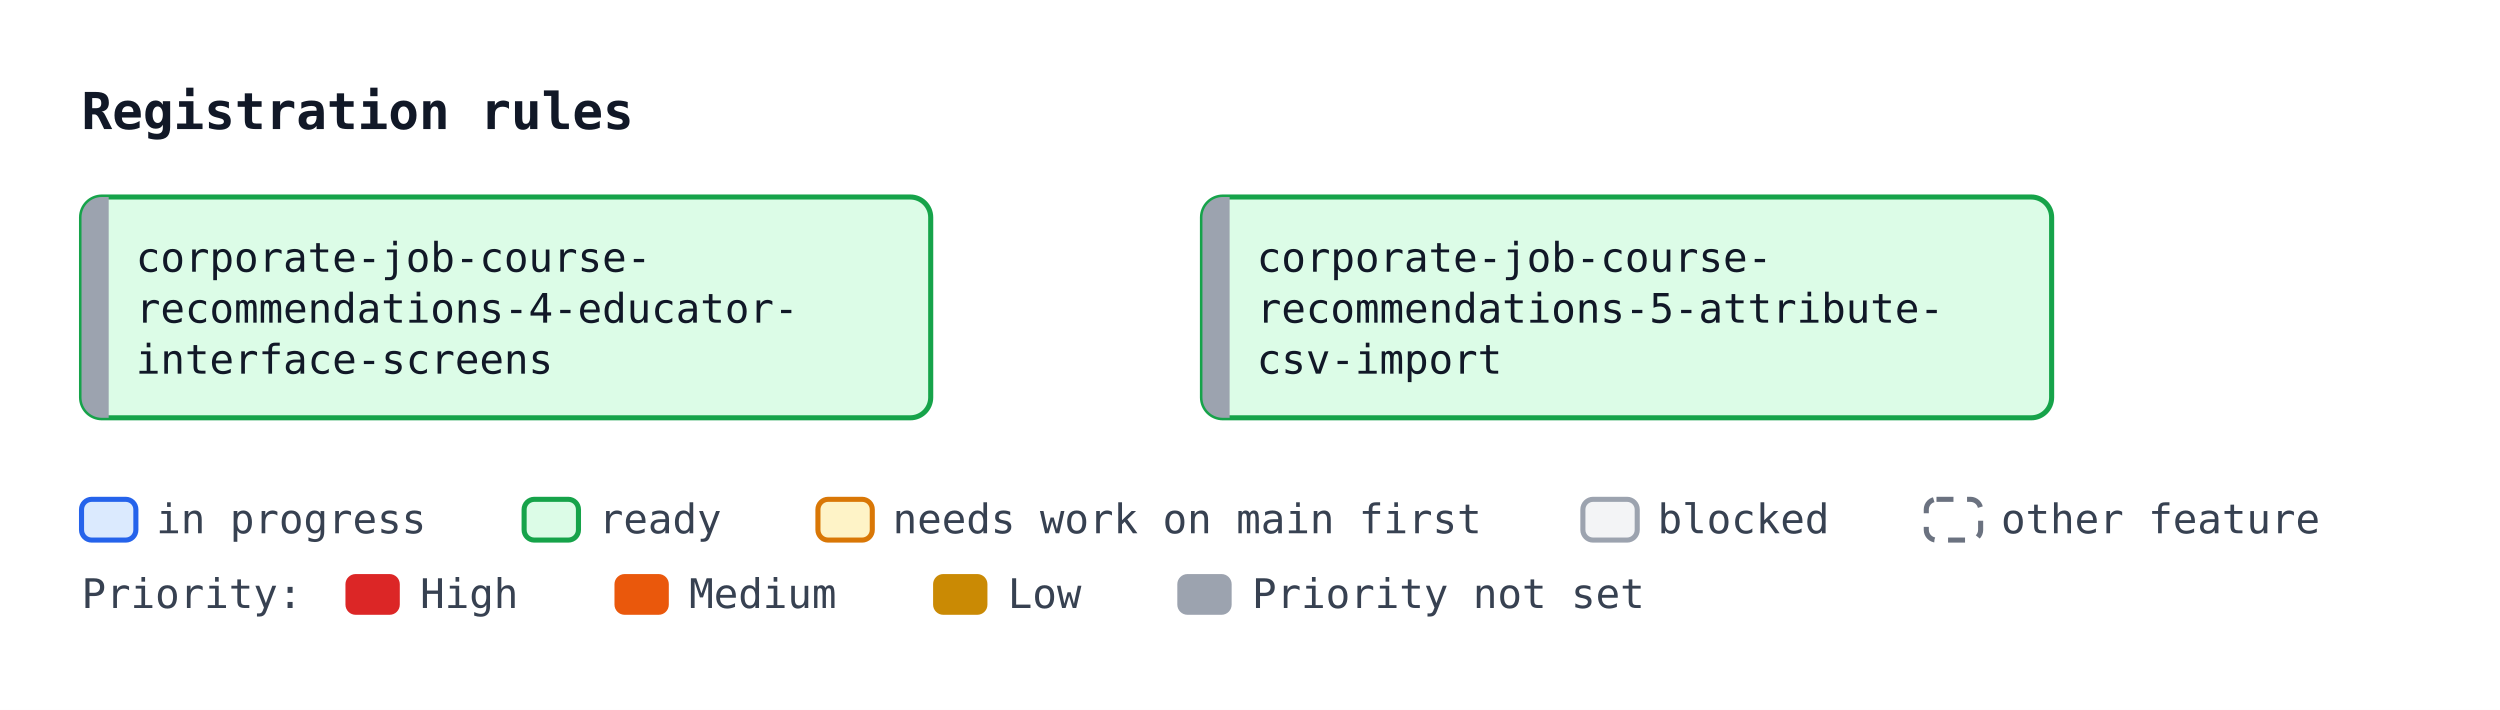
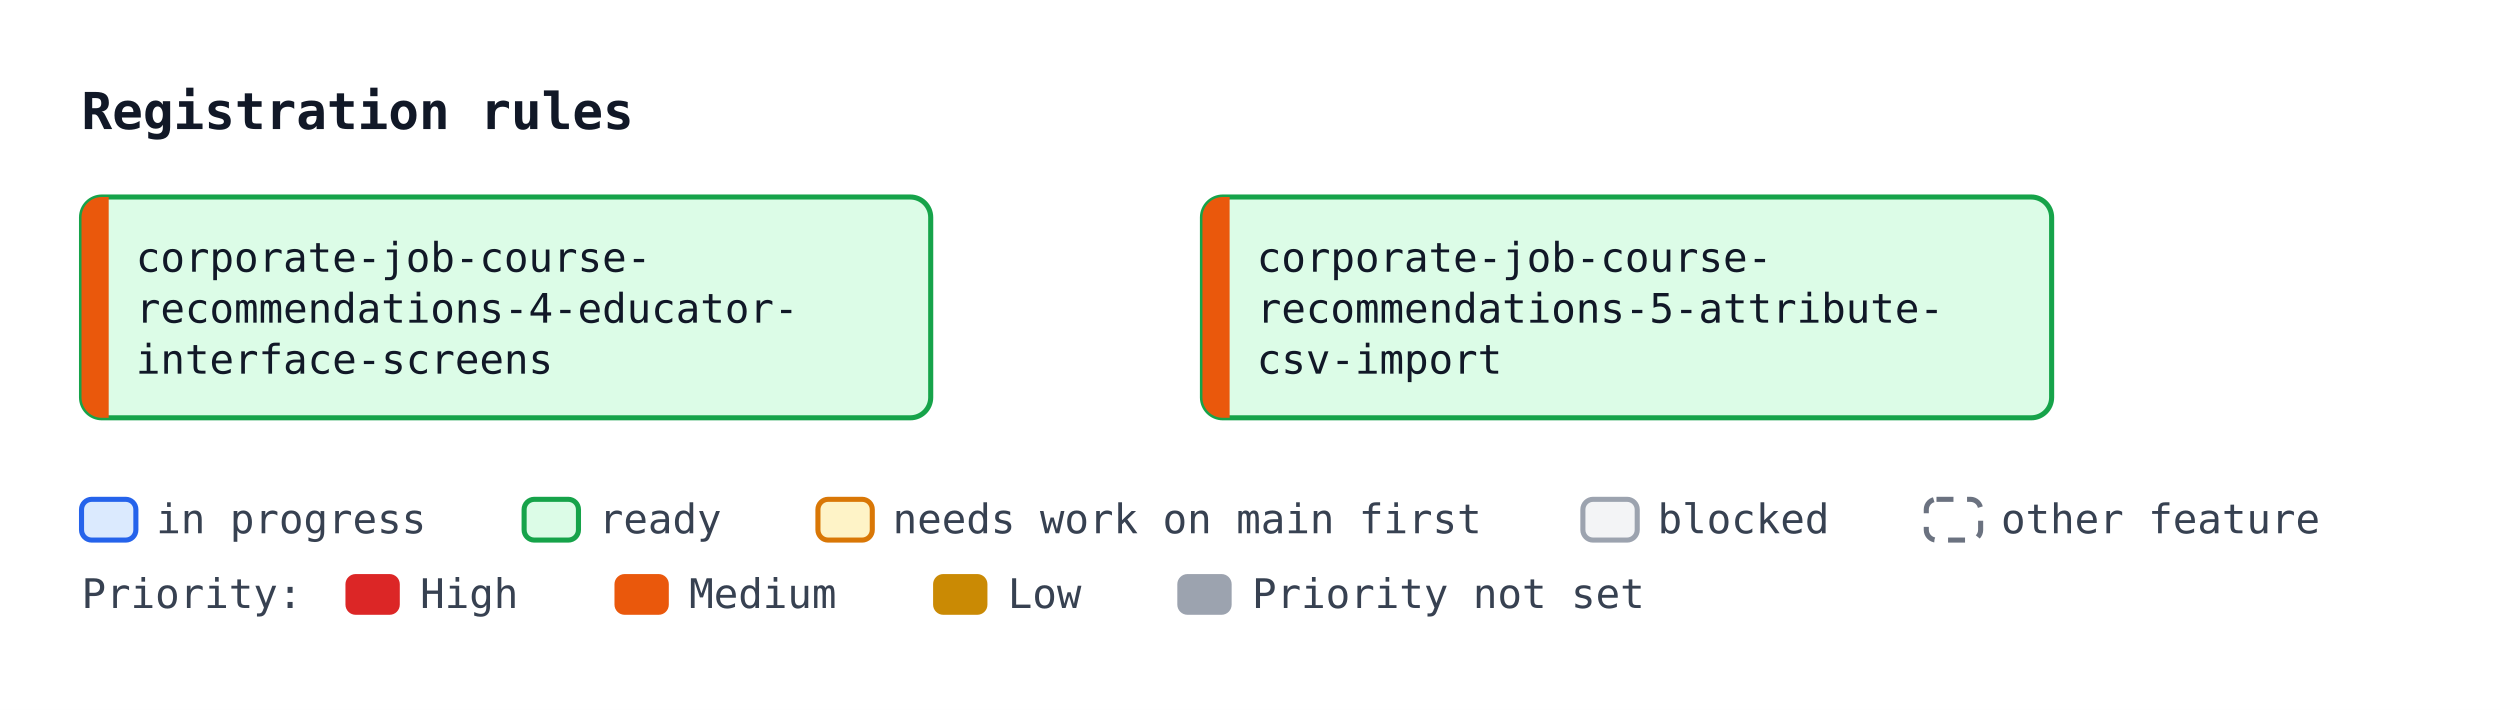
<svg xmlns="http://www.w3.org/2000/svg" width="736" height="209" viewBox="0 0 736 209" font-family="ui-monospace, SFMono-Regular, Menlo, Consolas, monospace" font-size="12">
  <defs>
    <marker id="arrow" viewBox="0 0 10 10" refX="10" refY="5" markerWidth="7" markerHeight="7" orient="auto-start-reverse">
      <path d="M0,0 L10,5 L0,10 z" fill="#4b5563" />
    </marker>
  </defs>
  <rect width="736" height="209" fill="#ffffff" />
  <text x="24" y="38" font-size="15" font-weight="bold" fill="#111827">Registration rules</text>
  <rect x="24.0" y="58.0" width="250" height="65" rx="6" fill="#dcfce7" stroke="#16a34a" stroke-width="1.5" />
-   <path d="M32.0,58.0 H30.0 A6,6 0 0 0 24.0,64.0 V117.0 A6,6 0 0 0 30.0,123.0 H32.0 Z" fill="#9ca3af" />
+   <path d="M32.0,58.0 H30.0 A6,6 0 0 0 24.0,64.0 V117.0 A6,6 0 0 0 30.0,123.0 H32.0 Z" fill="#ea580c" />
  <text x="40.0" y="80.0" fill="#111827">corporate-job-course-</text>
  <text x="40.0" y="95.0" fill="#111827">recommendations-4-educator-</text>
  <text x="40.0" y="110.0" fill="#111827">interface-screens</text>
  <rect x="354.0" y="58.0" width="250" height="65" rx="6" fill="#dcfce7" stroke="#16a34a" stroke-width="1.5" />
-   <path d="M362.0,58.0 H360.0 A6,6 0 0 0 354.0,64.0 V117.0 A6,6 0 0 0 360.0,123.0 H362.0 Z" fill="#9ca3af" />
+   <path d="M362.0,58.0 H360.0 A6,6 0 0 0 354.0,64.0 V117.0 A6,6 0 0 0 360.0,123.0 H362.0 Z" fill="#ea580c" />
  <text x="370.0" y="80.0" fill="#111827">corporate-job-course-</text>
  <text x="370.0" y="95.0" fill="#111827">recommendations-5-attribute-</text>
  <text x="370.0" y="110.0" fill="#111827">csv-import</text>
  <rect x="24.0" y="147" width="16" height="12" rx="3" fill="#dbeafe" stroke="#2563eb" stroke-width="1.5" />
  <text x="46.0" y="157" fill="#374151">in progress</text>
  <rect x="154.3" y="147" width="16" height="12" rx="3" fill="#dcfce7" stroke="#16a34a" stroke-width="1.5" />
  <text x="176.3" y="157" fill="#374151">ready</text>
  <rect x="240.8" y="147" width="16" height="12" rx="3" fill="#fef3c7" stroke="#d97706" stroke-width="1.5" />
  <text x="262.8" y="157" fill="#374151">needs work on main first</text>
  <rect x="466.0" y="147" width="16" height="12" rx="3" fill="#f3f4f6" stroke="#9ca3af" stroke-width="1.5" />
  <text x="488.0" y="157" fill="#374151">blocked</text>
  <rect x="567.1" y="147" width="16" height="12" rx="3" fill="#ffffff" stroke="#6b7280" stroke-width="1.5" stroke-dasharray="5 4" />
  <text x="589.1" y="157" fill="#374151">other feature</text>
  <text x="24" y="179" fill="#374151">Priority:</text>
  <rect x="101.7" y="169" width="16" height="12" rx="3" fill="#dc2626" />
  <text x="123.7" y="179" fill="#374151">High</text>
  <rect x="180.9" y="169" width="16" height="12" rx="3" fill="#ea580c" />
  <text x="202.9" y="179" fill="#374151">Medium</text>
  <rect x="274.7" y="169" width="16" height="12" rx="3" fill="#ca8a04" />
  <text x="296.7" y="179" fill="#374151">Low</text>
  <rect x="346.6" y="169" width="16" height="12" rx="3" fill="#9ca3af" />
  <text x="368.6" y="179" fill="#374151">Priority not set</text>
</svg>
